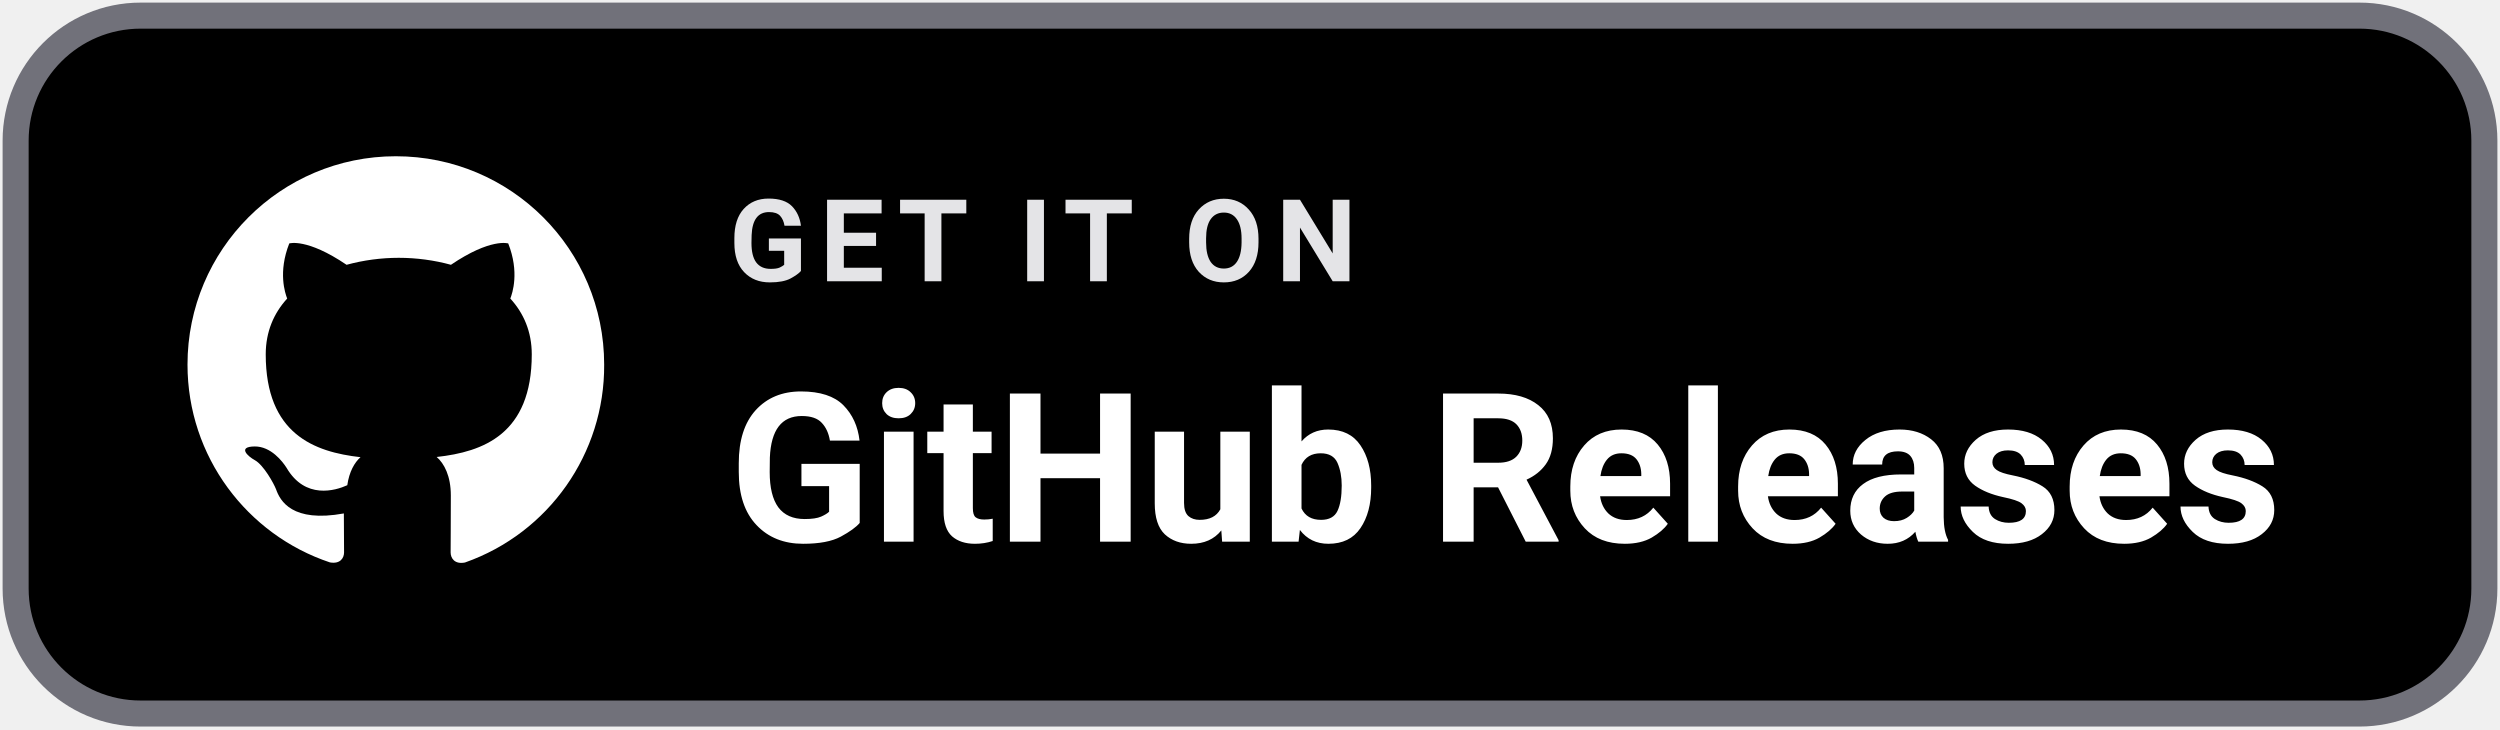
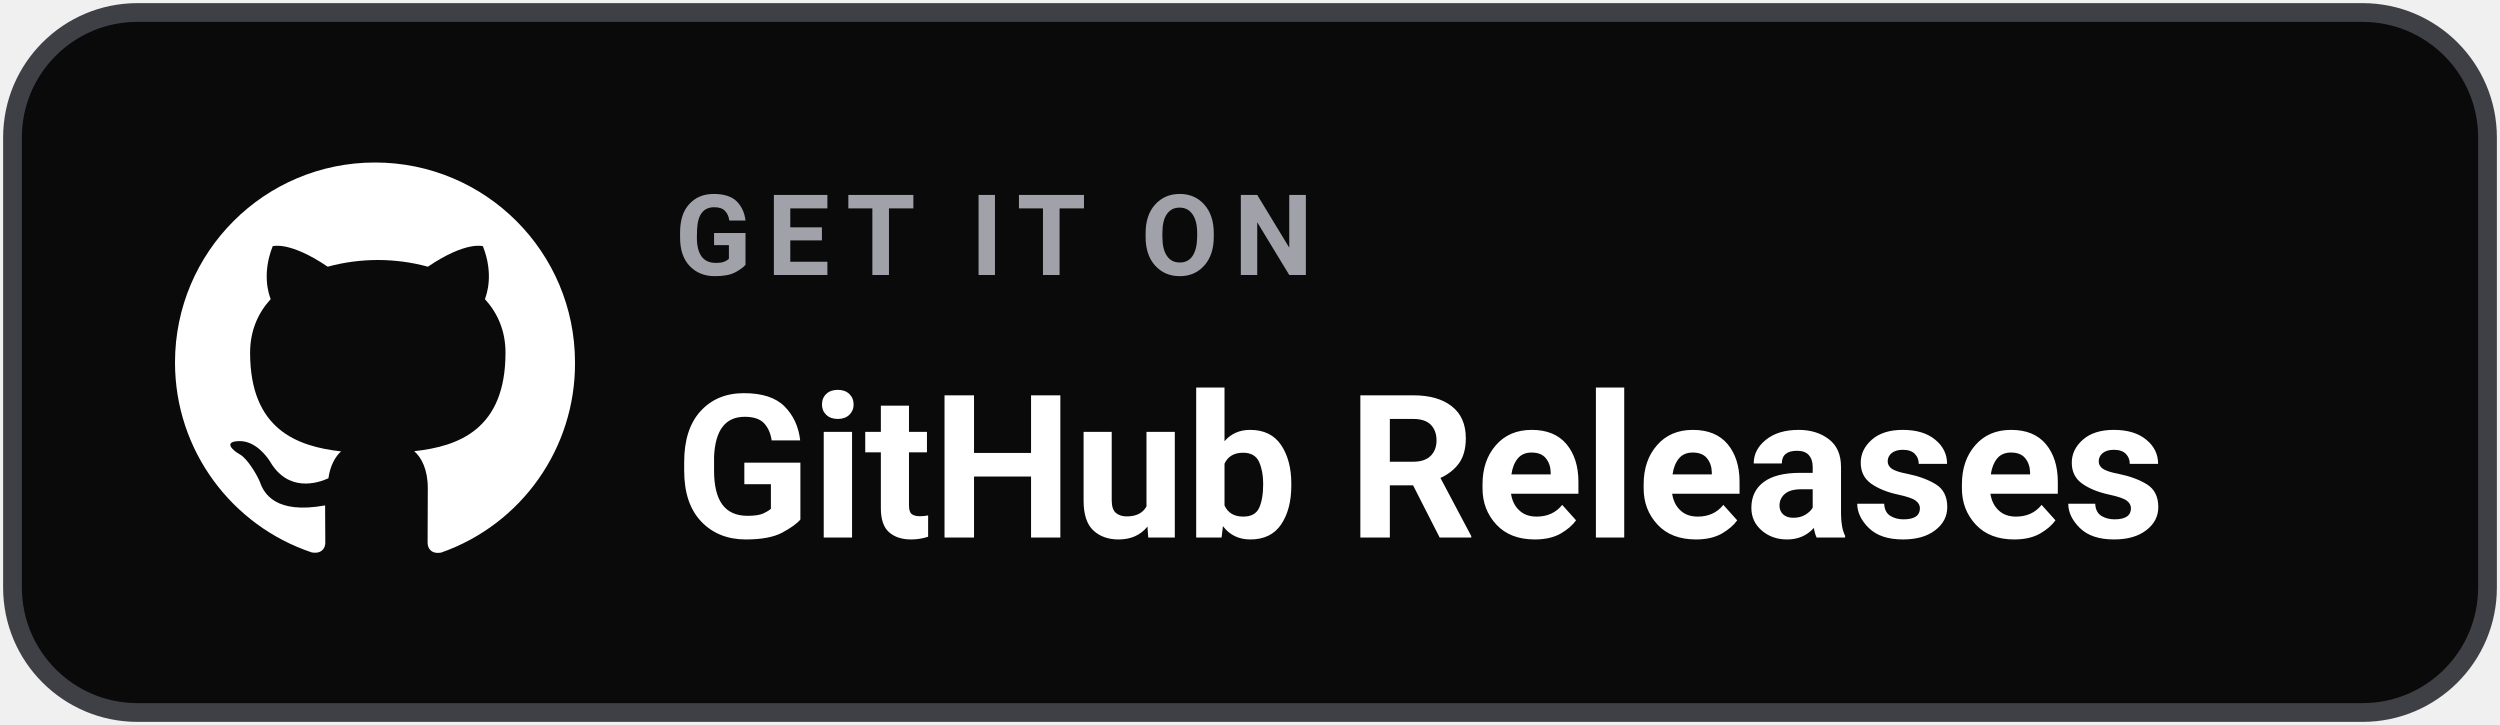
- <svg xmlns="http://www.w3.org/2000/svg" viewBox="0 0 240 70" width="240" height="70">
-   <rect x="1.5" y="1.5" width="237" height="67" rx="12" fill="#000000" stroke="#71717A" stroke-width="2.5" />
-   <g transform="translate(18, 15)">
+ <svg xmlns="http://www.w3.org/2000/svg" viewBox="0 0 200 58" width="200" height="58">
+   <rect x="1" y="1" width="198" height="56" rx="10" fill="#0A0A0A" stroke="#3F3F46" stroke-width="1.5" />
+   <g transform="translate(14, 13) scale(0.8)">
    <path fill="#FFFFFF" d="M20 0C8.95 0 0 8.95 0 20c0 8.84 5.73 16.34 13.67 18.99 1 .18 1.36-.43 1.36-.96 0-.48-.02-2.05-.02-3.74-4.97.91-6.12-1.21-6.51-2.32-.22-.57-1.19-2.32-2.03-2.79-.7-.38-1.69-1.3-.03-1.32 1.57-.02 2.69 1.45 3.07 2.05 1.79 3.06 4.69 2.19 5.83 1.67.18-1.29.7-2.19 1.27-2.69-4.44-.5-9.1-2.22-9.1-9.87 0-2.18.78-3.96 2.06-5.36-.2-.51-.89-2.53.2-5.29 0 0 1.68-.54 5.5 2.05a19.14 19.14 0 0 1 5.01-.67c1.7 0 3.41.23 5.01.67 3.82-2.59 5.5-2.05 5.5-2.05 1.09 2.76.4 4.78.2 5.29 1.28 1.4 2.06 3.18 2.06 5.36 0 7.67-4.68 9.36-9.13 9.85.72.62 1.36 1.82 1.36 3.69 0 2.66-.02 4.81-.02 5.47 0 .54.37 1.17 1.38.97A20.01 20.01 0 0 0 40 20c0-11.05-8.95-20-20-20z" />
  </g>
-   <text x="70" y="27" fill="#E4E4E7" font-family="-apple-system, BlinkMacSystemFont, 'Segoe UI', Roboto, Helvetica, Arial, sans-serif" font-size="11" font-weight="600" letter-spacing="1.2">GET IT ON</text>
-   <text x="70" y="52" fill="#FFFFFF" font-family="-apple-system, BlinkMacSystemFont, 'Segoe UI', Roboto, Helvetica, Arial, sans-serif" font-size="20" font-weight="700">GitHub Releases</text>
+   <text x="54" y="22" fill="#A1A1AA" font-family="-apple-system, BlinkMacSystemFont, 'Segoe UI', Roboto, Helvetica, Arial, sans-serif" font-size="9" font-weight="600" letter-spacing="1.2">GET IT ON</text>
+   <text x="54" y="43" fill="#FFFFFF" font-family="-apple-system, BlinkMacSystemFont, 'Segoe UI', Roboto, Helvetica, Arial, sans-serif" font-size="16" font-weight="700">GitHub Releases</text>
</svg>
